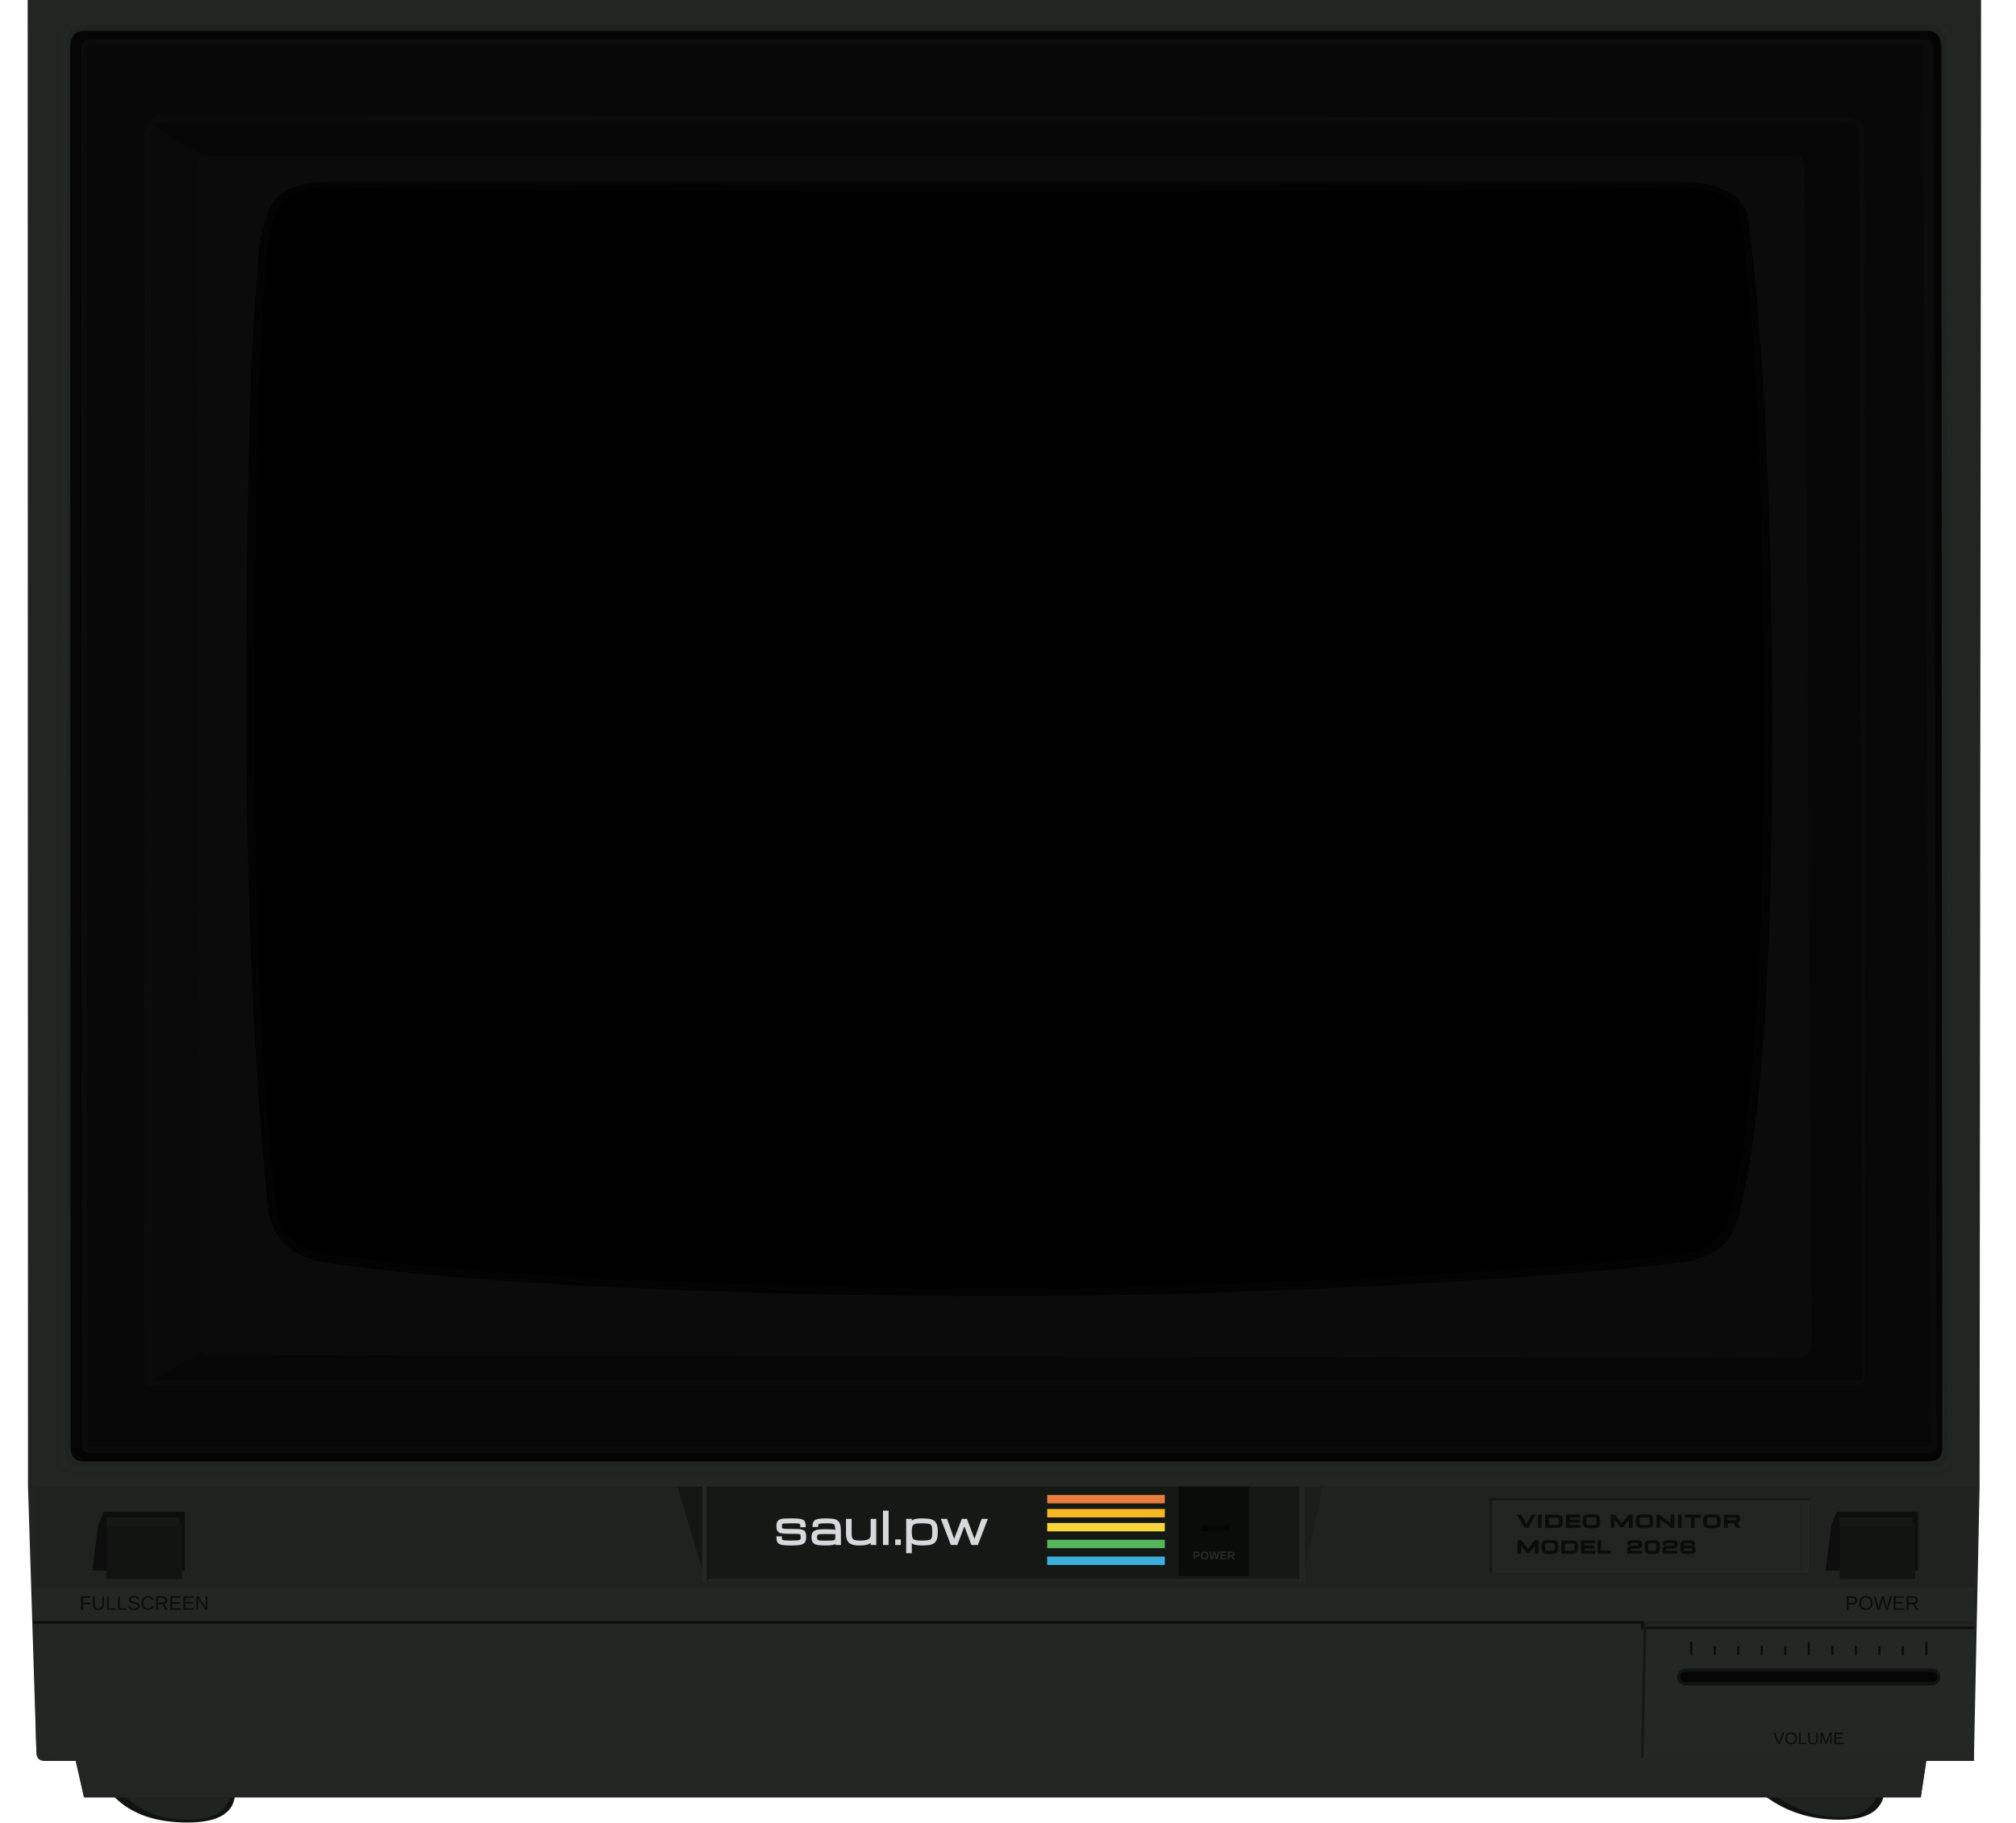
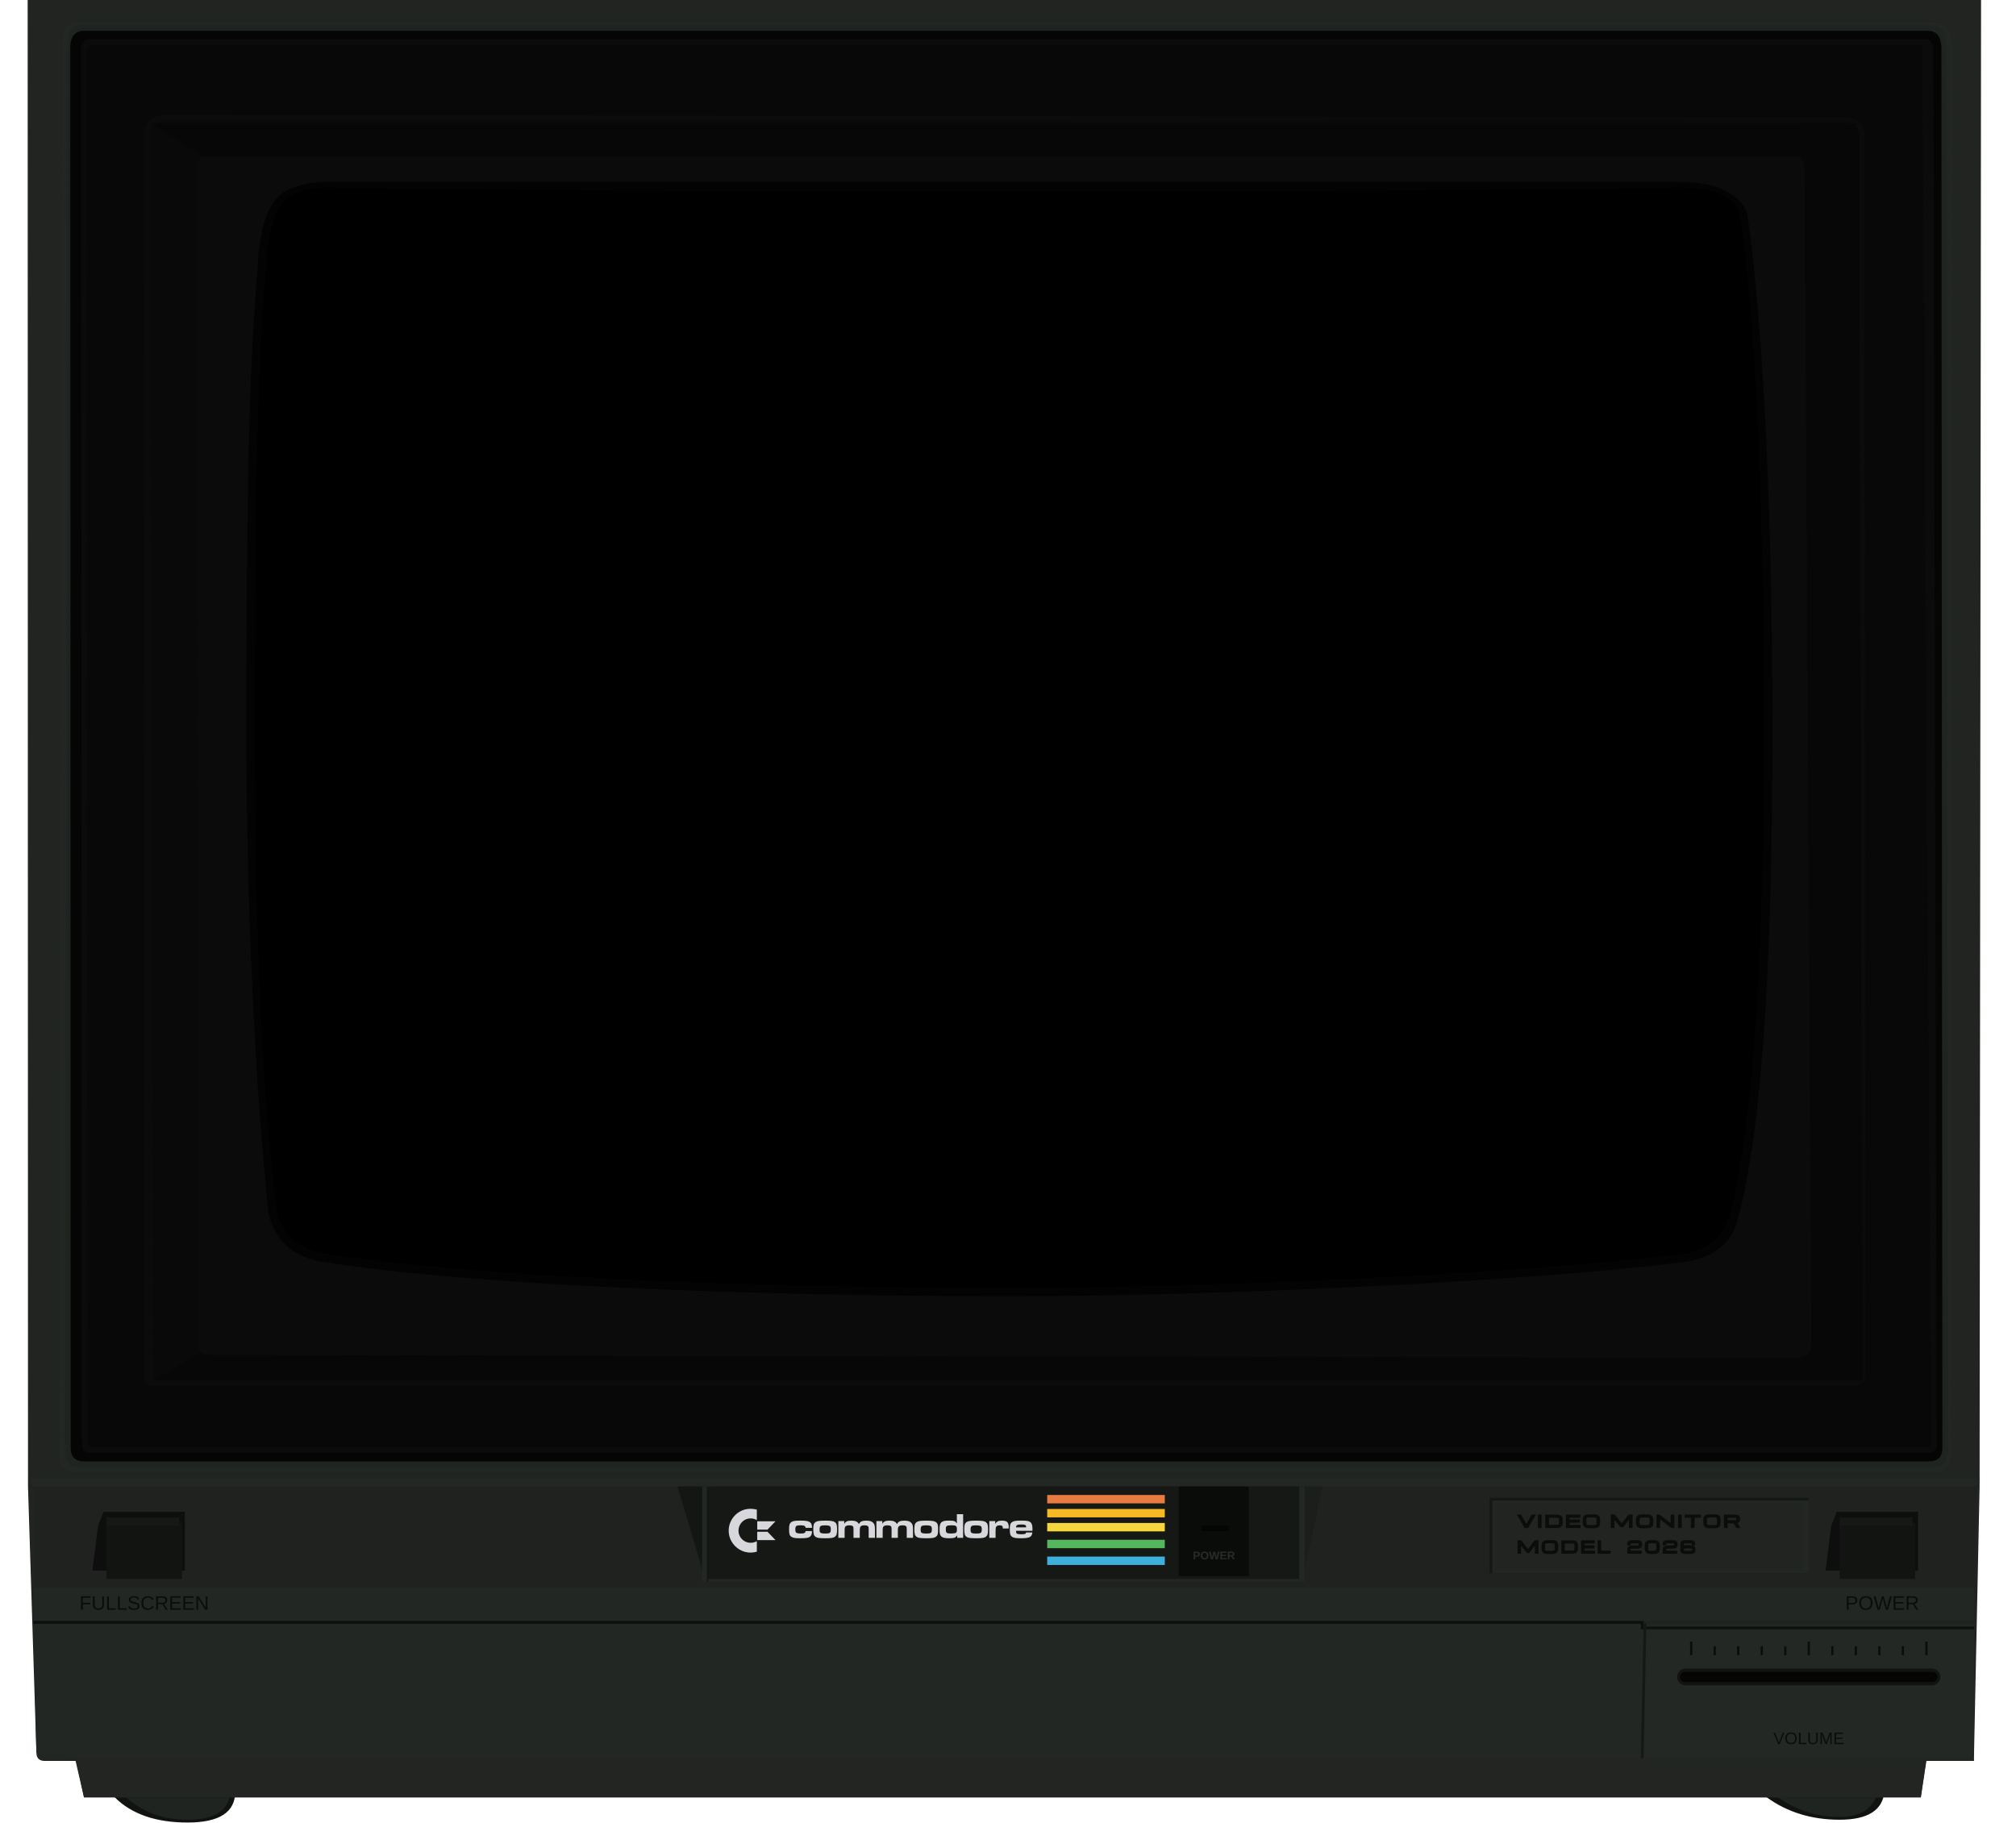
<svg xmlns="http://www.w3.org/2000/svg" width="360mm" height="325.5mm" viewBox="0 39 360 325.5" role="img" aria-labelledby="title desc">
  <g id="feet">
    <path fill="#111311" d="M20.5 359 H42 Q42 364.5 33.5 364.5 Q25 364.5 20.5 360 Z M315.5 359 H336.5 Q336 364 328.5 364 Q321 364 315.5 360 Z" />
    <path fill="#202420" d="M22.5 360 H41 Q40 364 33.5 364 Q27 364 22.5 360 Z M317.5 360 H335 Q333.5 363.5 328.5 363.5 Q322.5 363.5 317.5 360 Z" />
  </g>
  <g id="case">
    <path fill="#212421" d="M4.94 39 L353.76 39 L353.5 304.5 L352.5 352.5 L344 353.5 L343 360 L15 360 L13.5 353.5 L6.5 352 L5 304.5 Z" />
    <path fill="#222522" d="M13.5 353 L344 353 L343 360 L15 360 Z" />
  </g>
  <g id="lip">
    <path fill="#232723" d="M13.59 43 L344.64 43 Q348.52 43 348.61 47 L348.38 299 Q348.44 302 344.95 302 L14.04 302 Q10.54 302 10.6 298.5 L11.09 47 Q11.17 43 13.59 43 Z" />
    <path fill="#202420" d="M14.06 43.5 L344.65 43.5 Q347.56 43.5 347.64 47 L347.87 298.5 Q347.92 301 344.92 301 L14.06 301 Q11.56 301 11.61 298 L12.06 47 Q12.13 43.5 14.06 43.5 Z" />
    <path fill="#050505" d="M15.02 44.5 L344.19 44.5 Q346.61 44.5 346.68 47.5 L346.85 297.5 Q346.9 300 344.4 300 L15.08 300 Q12.58 300 12.62 297.5 L12.54 47.5 Q12.59 44.5 15.02 44.5 Z" />
  </g>
  <g id="bezel-outer">
    <path fill="#0a0b0a" d="M15.96 46 L343.74 46 Q345.19 46 345.24 48 L345.84 297 Q345.87 298.5 344.37 298.5 L16.1 298.5 Q14.6 298.5 14.63 297 L14.47 48 Q14.51 46 15.96 46 Z" />
    <path fill="#080808" d="M16.43 47 L343.28 47 L344.83 296.5 Q344.85 297.5 343.85 297.5 L16.62 297.5 Q15.62 297.5 15.63 296.5 L15.44 48 Q15.46 47 16.43 47 Z" />
  </g>
  <g id="bezel-step">
    <path fill="#0a0b0a" d="M29.81 59.5 L328.99 60 Q332.88 60 332.94 63 L333.09 284.5 Q333.13 286.5 330.64 286.5 L27.28 286.5 Q25.78 286.5 25.8 285 L25.87 63 Q25.93 59.5 29.81 59.5 Z" />
    <path fill="#090a09" d="M29.8 60.5 L329 60.5 Q331.92 60.5 331.97 63 L332.59 284.5 Q332.61 285.5 330.62 285.5 L27.29 285.5 L26.84 63 Q26.88 60.5 29.8 60.5 Z" />
    <path fill="#060706" d="M321.73 61 L329.01 61 Q331.93 61 331.97 63 L332.61 285.5 L27.29 285.5 L35.87 280.5 L322 280.5 Z" />
    <path fill="#080908" d="M29.79 61 L36.59 61 L35.87 280.5 L27.29 285.5 L26.84 63 Q26.87 61 29.79 61 Z" />
    <path fill="#060706" d="M26.84 61 L331.97 61 L321.74 67 L36.57 67 Z" />
  </g>
  <g id="bezel-inner">
    <path fill="#0a0b0a" d="M36.59 67 L320.27 67 Q322.21 67 322.25 69 L323.46 278.5 Q323.52 281.5 321.02 281.5 L37.36 281 Q35.37 281 35.4 279 L35.1 69 Q35.13 67 36.59 67 Z" />
    <path fill="#030303" d="M58 71.5 H300 Q309.5 71.5 312 77 C315 98 316.5 132 316.5 169.5 C316.5 207 315 239 310.5 256 Q309 263.5 300 264.5 C271 268 217 270.5 180 270.5 C134 270.5 84 268.5 58.5 264.5 Q50 263.5 48 256 C45.5 233 44 200 44 169.5 C44 127 44.5 104 46 87 Q46.5 74 52.5 72.5 Q55 71.5 58 71.5 Z" />
  </g>
  <path id="glass" fill="#000000" d="M58.5 72.5 C112 73.5 245 73.5 300 72.5 Q308 72.5 310.5 76.5 C313.5 94 315 130 315 169.5 C315 204 313.5 238 309 255.5 Q307.5 262 300 263 C271 266.5 217 269 180 269 C134 269 84 267 59 263 Q51 262 49.5 255.5 C46.5 233 45.5 200 45.5 169.5 C45.5 127 46 104 47.5 87 Q48 75 53 73.5 Q55 72.5 58.5 72.5 Z" />
  <g id="chin">
    <path fill="#1f221f" d="M6 304 H353 L352.5 329 H6 Z" />
    <path fill="#232723" d="M6 322.5 H352.5 V328.5 H6 Z" />
    <path fill="#232723" d="M5 303 H353.5 L353 304.5 H6 Z" />
    <path fill="#232723" d="M6 329 H352.5 V351.5 Q352.5 353.5 350.5 353.5 H8 Q6.5 353.5 6.5 352 Z" />
    <path fill="#0e0f0e" d="M6 328.5 H293.5 V329.5 H352.5 V330 H293 V329 H6 Z" />
    <path fill="#222522" d="M6.5 352 L14 353 H344 L352.5 352 V353.5 H8 Z" />
  </g>
  <g id="badge">
    <path fill="#151815" d="M121 304.5 H233 V321.5 H126 Z" />
    <path fill="#141614" d="M121 304.5 H125.4 V318.5 Z" />
    <path fill="#242824" d="M125.4 304.5 H126.2 V321.5 H125.4 Z" />
    <path fill="#232723" d="M232 304.5 H233 V321.5 H126.5 V321 H232 Z" />
    <path fill="#1b1e1b" d="M233 304.5 H236.2 L233 319.5 Z" />
    <rect x="127" y="304.5" width="105" height="16" fill="#151815" />
    <g id="wordmark">
-       <path transform="matrix(0.003819 0 0 -0.003819 138.250 314.800)" fill="#d8d7db" stroke="#d8d7db" stroke-width="70" stroke-linejoin="miter" d="M779 -22Q569 -22 441.5 -8.0Q314 6 248.5 44.0Q183 82 160.5 152.0Q138 222 138 334H322Q322 271 331.0 232.5Q340 194 382.0 173.5Q424 153 518.5 145.5Q613 138 784 138Q965 138 1065.5 145.5Q1166 153 1210.0 173.5Q1254 194 1263.5 233.0Q1273 272 1273 336Q1273 414 1259.0 453.0Q1245 492 1193.0 505.5Q1141 519 1027 520L569 525Q392 527 299.0 555.0Q206 583 172.0 653.5Q138 724 138 854Q138 975 175.5 1041.0Q213 1107 293.0 1135.0Q373 1163 501.0 1168.5Q629 1174 810 1174Q1023 1174 1148.5 1161.0Q1274 1148 1336.5 1112.0Q1399 1076 1418.5 1007.5Q1438 939 1438 829H1254Q1254 894 1245.0 931.5Q1236 969 1196.5 986.5Q1157 1004 1068.5 1009.0Q980 1014 820 1014Q638 1014 537.0 1010.0Q436 1006 391.0 991.0Q346 976 336.0 943.5Q326 911 326 854Q326 796 332.5 762.5Q339 729 367.0 712.0Q395 695 458.5 689.5Q522 684 636 683L1031 679Q1209 677 1301.5 649.5Q1394 622 1427.5 548.5Q1461 475 1461 336Q1461 211 1424.5 139.0Q1388 67 1308.0 32.5Q1228 -2 1097.5 -12.0Q967 -22 779 -22ZM2385 -22Q2178 -22 2043.5 -0.5Q1909 21 1843.5 94.0Q1778 167 1778 321Q1778 478 1839.5 551.5Q1901 625 2034.5 647.0Q2168 669 2385 669Q2561 669 2680.0 661.0Q2799 653 2893 633Q2891 766 2875.0 842.5Q2859 919 2815.0 956.0Q2771 993 2686.5 1003.5Q2602 1014 2462 1014Q2302 1014 2211.5 1007.0Q2121 1000 2080.0 982.0Q2039 964 2028.5 930.0Q2018 896 2018 842H1826Q1826 950 1855.5 1016.0Q1885 1082 1956.0 1116.0Q2027 1150 2150.5 1162.0Q2274 1174 2462 1174Q2664 1174 2787.5 1148.0Q2911 1122 2975.5 1054.5Q3040 987 3062.5 866.0Q3085 745 3085 554V0H2893V79Q2859 43 2799.0 21.0Q2739 -1 2639.5 -11.5Q2540 -22 2385 -22ZM2385 134Q2556 134 2658.0 138.0Q2760 142 2810.5 160.0Q2861 178 2877.0 218.0Q2893 258 2893 330V507L2385 513Q2250 515 2167.5 509.5Q2085 504 2042.0 485.5Q1999 467 1984.5 427.5Q1970 388 1970 321Q1970 256 1984.5 218.0Q1999 180 2042.0 162.0Q2085 144 2167.5 139.0Q2250 134 2385 134ZM3989 -22Q3763 -22 3633.0 27.5Q3503 77 3448.0 193.5Q3393 310 3393 512V1152H3586V512Q3586 398 3604.5 324.5Q3623 251 3670.0 210.5Q3717 170 3802.5 154.0Q3888 138 4023 138Q4223 138 4337.0 171.0Q4451 204 4498.5 274.5Q4546 345 4546 458V1152H4738V0H4546V153Q4504 95 4440.0 56.0Q4376 17 4269.0 -2.5Q4162 -22 3989 -22ZM5122 0V1536H5314V0ZM5694 0V192H5886V0ZM7424 582Q7424 725 7409.5 811.0Q7395 897 7346.0 940.5Q7297 984 7193.5 999.0Q7090 1014 6911 1014Q6748 1014 6647.0 999.0Q6546 984 6492.0 940.5Q6438 897 6418.0 811.0Q6398 725 6398 582Q6398 434 6418.0 345.0Q6438 256 6492.0 211.5Q6546 167 6647.0 152.5Q6748 138 6911 138Q7090 138 7193.5 152.5Q7297 167 7346.0 211.5Q7395 256 7409.5 345.0Q7424 434 7424 582ZM6206 -384V1152H6398V1021Q6471 1118 6598.5 1146.0Q6726 1174 6911 1174Q7105 1174 7239.5 1154.0Q7374 1134 7457.0 1074.0Q7540 1014 7578.0 896.0Q7616 778 7616 582Q7616 380 7578.0 259.0Q7540 138 7457.0 77.5Q7374 17 7239.5 -2.5Q7105 -22 6911 -22Q6726 -22 6598.5 6.0Q6471 34 6398 132V-384ZM8284 0 7842 1152H8060L8411 155H8413L8796 1152H8988L9367 155H9369L9724 1152H9942L9500 0H9244L8893 933H8891L8540 0Z" />
+       <g id="symbol" transform="translate(129.595 308.200) scale(0.07434)">
+         <g transform="translate(-192.3956,-684.4704)">
+           <g transform="translate(7.088128,3.5504)">
+             <g>
+               <path d="M 260.992,714.498 L 304.882,714.498 L 285.667,734.533 L 260.992,734.533 L 260.992,714.498 z " fill="#d8d7db" />
+               <path d="M 260.949,759.738 L 304.84,759.738 L 285.624,739.702 L 260.949,739.702 L 260.949,759.738 z " fill="#d8d7db" />
+               <path d="M 260.035,686.537 L 260.035,711.778 C 255.55,709.001 250.56,707.631 245.063,707.631 C 239.82,707.631 234.949,708.945 230.464,711.595 C 225.973,714.224 222.444,717.823 219.865,722.384 C 217.285,726.918 215.992,731.81 215.992,737.004 C 215.992,742.255 217.285,747.112 219.865,751.596 C 222.444,756.067 225.987,759.616 230.499,762.238 C 235.005,764.853 239.855,766.174 245.063,766.174 C 250.511,766.174 255.508,764.846 260.035,762.21 L 260.035,787.563 C 255.171,789.032 250.18,789.763 245.063,789.763 C 235.673,789.763 226.908,787.395 218.789,782.657 C 210.678,777.92 204.239,771.474 199.502,763.363 C 194.764,755.251 192.396,746.458 192.396,737.004 C 192.396,730.004 193.766,723.256 196.515,716.775 C 199.263,710.302 203.08,704.636 207.972,699.786 C 212.85,694.936 218.459,691.176 224.764,688.498 C 231.083,685.813 237.844,684.47 245.063,684.47 C 250.054,684.47 255.044,685.173 260.035,686.537" fill="#d8d7db" />
+             </g>
+             <g> </g>
+           </g>
+         </g>
+       </g>
+       <g id="word" transform="translate(133.169 308.609) scale(0.06341)">
+         <g transform="translate(-192.3956,-684.4704)">
+           <g transform="translate(7.088128,3.5504)">
+             <g> </g>
+             <g>
+               <path d="M 371.87,741.475 C 371.588,749.38 370.603,752.787 367.505,755.884 C 363.001,760.459 357.229,761.67 338.632,761.67 C 324.154,761.67 318.065,760.663 313.377,757.263 C 308.781,754.075 307.282,748.972 307.282,736.485 C 307.282,725.103 308.682,720.106 312.871,716.72 C 317.361,713.025 323.555,711.934 339.526,711.934 C 355.188,711.934 362.086,713.123 366.59,716.819 C 370.391,719.81 371.658,723.512 371.94,732.388 L 353.998,732.388 C 353.4,727.011 349.916,725.202 339.526,725.202 C 327.244,725.202 324.956,727.095 324.956,736.978 C 324.956,743.179 325.956,745.579 329.151,746.881 C 331.242,747.782 335.036,748.275 339.723,748.275 C 350.106,748.275 353.104,746.881 353.9,741.475 L 371.87,741.475 z " fill="#d8d7db" />
+               <path d="M 436.345,716.319 C 441.131,719.81 442.468,724.097 442.468,735.985 C 442.468,748.972 441.272,753.378 436.978,756.961 C 432.473,760.663 426.561,761.67 409.105,761.67 C 391.437,761.67 385.525,760.663 381.09,756.961 C 376.656,753.378 375.53,748.972 375.53,735.281 C 375.53,724.209 376.937,719.718 381.653,716.319 C 386.017,713.123 392.915,712.018 409.034,712.018 C 425.153,712.018 431.981,713.123 436.345,716.319 M 393.197,737.189 C 393.197,743.481 394.042,745.579 397.209,746.881 C 399.391,747.874 403.403,748.373 409.105,748.373 C 422.478,748.373 424.801,746.67 424.801,736.675 C 424.801,730.291 423.745,727.996 420.507,726.708 C 418.255,725.807 414.102,725.3 409.105,725.3 C 395.59,725.3 393.197,727.095 393.197,737.189" fill="#d8d7db" />
+               <path d="M 462.67,713.229 L 462.67,720.31 L 463.585,720.31 C 466.189,714.629 472.172,712.018 482.66,712.018 C 494.063,712.018 500.327,714.918 504.128,721.915 C 507.155,714.82 512.926,712.018 524.47,712.018 C 534.254,712.018 540.096,713.827 544.179,718.114 C 548.261,722.302 549.176,726.201 549.176,738.371 L 549.176,760.459 L 531.509,760.459 L 531.509,738.371 C 531.368,730.495 531.157,729.601 529.468,727.898 C 527.708,726.103 524.681,725.3 519.543,725.3 C 514.193,725.3 510.885,726.201 509.055,728.299 C 507.014,730.495 506.451,733.289 506.451,740.976 L 506.451,760.459 L 488.783,760.459 L 488.783,738.371 C 488.783,730.995 488.572,729.692 486.883,727.898 C 485.264,726.103 482.167,725.3 477.099,725.3 C 471.75,725.3 468.301,726.201 466.33,728.193 C 464.289,730.192 463.725,733.191 463.725,740.976 L 463.725,760.459 L 446.058,760.459 L 446.058,713.229 L 462.67,713.229 z " fill="#d8d7db" />
+               <path d="M 569.941,713.229 L 569.941,720.31 L 570.785,720.31 C 573.389,714.629 579.372,712.018 589.86,712.018 C 601.263,712.018 607.528,714.918 611.328,721.915 C 614.355,714.82 620.127,712.018 631.741,712.018 C 641.525,712.018 647.297,713.827 651.379,718.114 C 655.462,722.302 656.377,726.201 656.377,738.371 L 656.377,760.459 L 638.709,760.459 L 638.709,738.371 C 638.639,730.495 638.428,729.601 636.738,727.898 C 634.908,726.103 631.952,725.3 626.743,725.3 C 621.464,725.3 618.156,726.201 616.256,728.299 C 614.214,730.495 613.651,733.289 613.651,740.976 L 613.651,760.459 L 595.984,760.459 L 595.984,738.371 C 595.984,730.995 595.773,729.692 594.083,727.898 C 592.465,726.103 589.367,725.3 584.3,725.3 C 579.021,725.3 575.501,726.201 573.53,728.193 C 571.489,730.192 570.926,733.191 570.926,740.976 L 570.926,760.459 L 553.259,760.459 L 553.259,713.229 L 569.941,713.229 z " fill="#d8d7db" />
+               <path d="M 720.992,716.319 C 725.779,719.81 727.046,724.097 727.046,735.985 C 727.046,748.972 725.849,753.378 721.556,756.961 C 717.051,760.663 711.209,761.67 693.682,761.67 C 676.015,761.67 670.173,760.663 665.668,756.961 C 661.304,753.378 660.178,748.972 660.178,735.281 C 660.178,724.209 661.585,719.718 666.301,716.319 C 670.665,713.123 677.563,712.018 693.612,712.018 C 709.801,712.018 716.558,713.123 720.992,716.319 M 677.845,737.189 C 677.845,743.481 678.619,745.579 681.857,746.881 C 684.039,747.874 688.051,748.373 693.682,748.373 C 707.126,748.373 709.379,746.67 709.379,736.675 C 709.379,730.291 708.393,727.996 705.085,726.708 C 702.903,725.807 698.68,725.3 693.682,725.3 C 680.238,725.3 677.845,727.095 677.845,737.189" fill="#d8d7db" />
+               <path d="M 797.504,760.459 L 780.892,760.459 L 780.892,754.265 L 779.977,754.265 C 776.599,759.959 771.883,761.67 759.072,761.67 C 746.332,761.67 740.208,760.36 736.126,756.672 C 732.255,753.075 731.058,748.275 731.058,736.485 C 731.058,724.498 732.958,718.818 737.956,715.53 C 742.25,712.722 747.106,711.934 759.283,711.934 C 771.672,711.934 775.754,713.524 779.133,719.521 L 779.837,719.521 L 779.837,693.851 L 797.504,693.851 L 797.504,760.459 z M 748.725,736.288 C 748.725,746.67 750.696,748.275 763.999,748.275 C 770.475,748.275 775.261,747.479 777.303,746.079 C 779.274,744.769 779.977,742.271 779.977,736.773 C 779.977,727.011 777.655,725.202 765.055,725.202 C 751.118,725.202 748.725,726.807 748.725,736.288" fill="#d8d7db" />
+               <path d="M 861.486,716.319 C 866.273,719.81 867.61,724.097 867.61,735.985 C 867.61,748.972 866.414,753.378 862.12,756.961 C 857.615,760.663 851.702,761.67 834.246,761.67 C 816.579,761.67 810.737,760.663 806.232,756.961 C 801.798,753.378 800.742,748.972 800.742,735.281 C 800.742,724.209 802.149,719.718 806.795,716.319 C 811.23,713.123 818.128,712.018 834.176,712.018 C 850.365,712.018 857.122,713.123 861.486,716.319 M 818.409,737.189 C 818.409,743.481 819.183,745.579 822.421,746.881 C 824.533,747.874 828.545,748.373 834.246,748.373 C 847.62,748.373 849.943,746.67 849.943,736.675 C 849.943,730.291 848.957,727.996 845.649,726.708 C 843.467,725.807 839.244,725.3 834.246,725.3 C 820.802,725.3 818.409,727.095 818.409,737.189" fill="#d8d7db" />
+               <path d="M 887.882,713.229 L 887.882,720.31 L 888.797,720.31 C 892.035,714.313 897.032,712.018 906.957,712.018 C 921.175,712.018 925.962,716.819 925.962,730.995 L 925.962,734.19 L 909.35,734.19 C 909.35,727.194 907.309,725.3 900.059,725.3 C 896.047,725.3 892.738,726.504 891.049,728.7 C 889.36,730.995 888.867,733.592 888.867,740.884 L 888.867,760.459 L 871.2,760.459 L 871.2,713.229 L 887.882,713.229 z " fill="#d8d7db" />
+               <path d="M 992.407,745.382 C 991.07,758.467 984.594,761.67 959.325,761.67 C 945.67,761.67 939.194,760.459 934.901,757.263 C 930.255,753.772 928.918,749.063 928.918,736.978 C 928.918,724.301 930.255,719.606 935.253,716.122 C 939.898,712.926 945.74,711.934 961.155,711.934 C 977.063,711.934 982.694,712.926 986.988,716.41 C 991.14,719.909 992.759,725.202 992.759,735.887 C 992.759,736.485 992.759,738.674 992.689,740.673 L 946.515,740.673 C 946.515,745.473 947.078,747.064 948.767,748.373 C 950.668,749.774 954.328,750.379 960.733,750.379 C 971.995,750.379 974.107,749.577 974.81,745.382 L 992.407,745.382 z M 975.022,730.995 C 974.881,727.299 974.67,726.405 973.614,725.3 C 971.995,723.597 968.405,722.907 961.437,722.907 C 949.541,722.907 946.726,724.406 946.515,730.995 L 975.022,730.995 z " fill="#d8d7db" />
+             </g>
+           </g>
+         </g>
+       </g>
    </g>
    <rect x="187" y="306" width="21" height="1.5" fill="#e87b3f" />
    <rect x="187" y="308.5" width="21" height="1.5" fill="#f6b824" />
    <rect x="187" y="311" width="21" height="1.5" fill="#f7d53c" />
    <rect x="187" y="314" width="21" height="1.5" fill="#54b65d" />
    <rect x="187" y="317" width="21" height="1.5" fill="#3dafdc" />
    <rect x="210.5" y="304.5" width="12.5" height="16" fill="#0a0c0a" />
    <rect x="214.5" y="311.5" width="5" height="1" fill="#050505" />
    <text x="213" y="317.5" font-family="Arial, sans-serif" font-size="2" font-weight="bold" fill="#272b27">POWER</text>
  </g>
  <g id="model-plate">
    <path fill="#151815" d="M266 306.5 H323 V320 H266 Z" />
    <path fill="#232723" d="M266.5 307 H323 V320 H266.5 Z" />
    <rect x="267" y="307.5" width="55" height="12" fill="#212421" />
    <g fill="#0b0d0b" stroke="#0b0d0b" stroke-linejoin="miter">
      <path transform="matrix(0.001454 0 0 -0.001335 271.076 311.725)" stroke-width="262" d="M896 0 68 1536H288L1024 136L1760 1536H1977L1152 0ZM2570 0V1536H2762V0ZM3480 0V1536H4620Q4845 1536 4990.0 1509.0Q5135 1482 5216.5 1404.5Q5298 1327 5330.5 1179.0Q5363 1031 5363 788V748Q5363 513 5330.5 365.5Q5298 218 5216.5 138.5Q5135 59 4990.0 29.5Q4845 0 4620 0ZM3672 166H4620Q4799 166 4908.0 183.0Q5017 200 5074.0 257.0Q5131 314 5151.0 431.0Q5171 548 5171 748V788Q5171 954 5159.0 1062.0Q5147 1170 5114.5 1232.5Q5082 1295 5020.5 1324.5Q4959 1354 4861.0 1362.0Q4763 1370 4620 1370H3672ZM6013 0V1536H7521V1376H6205V864H7466V704H6205V160H7549V0ZM8814 -32Q8589 -32 8444.0 -1.5Q8299 29 8217.5 111.0Q8136 193 8103.5 347.0Q8071 501 8071 748V788Q8071 992 8091.0 1130.5Q8111 1269 8160.0 1356.0Q8209 1443 8293.5 1489.0Q8378 1535 8506.0 1551.5Q8634 1568 8814 1568H9217Q9397 1568 9525.0 1551.5Q9653 1535 9737.5 1489.0Q9822 1443 9871.0 1356.0Q9920 1269 9940.0 1130.5Q9960 992 9960 788V748Q9960 501 9927.5 347.0Q9895 193 9813.5 111.0Q9732 29 9587.0 -1.5Q9442 -32 9217 -32ZM8814 134H9217Q9360 134 9458.0 144.0Q9556 154 9617.5 187.0Q9679 220 9711.5 287.0Q9744 354 9756.0 466.0Q9768 578 9768 748V788Q9768 964 9756.0 1078.0Q9744 1192 9711.5 1258.0Q9679 1324 9617.5 1354.5Q9556 1385 9458.0 1393.5Q9360 1402 9217 1402H8814Q8671 1402 8573.0 1393.5Q8475 1385 8413.5 1354.5Q8352 1324 8319.5 1258.0Q8287 1192 8275.0 1078.0Q8263 964 8263 788V748Q8263 578 8275.0 466.0Q8287 354 8319.5 287.0Q8352 220 8413.5 187.0Q8475 154 8573.0 144.0Q8671 134 8814 134ZM11526 0V1536H11812L12741 283L13656 1536H13942V0H13750V1362L12833 101H12659L11718 1362V0ZM15339 -32Q15114 -32 14969.0 -1.5Q14824 29 14742.5 111.0Q14661 193 14628.5 347.0Q14596 501 14596 748V788Q14596 992 14616.0 1130.5Q14636 1269 14685.0 1356.0Q14734 1443 14818.5 1489.0Q14903 1535 15031.0 1551.5Q15159 1568 15339 1568H15742Q15922 1568 16050.0 1551.5Q16178 1535 16262.5 1489.0Q16347 1443 16396.0 1356.0Q16445 1269 16465.0 1130.5Q16485 992 16485 788V748Q16485 501 16452.5 347.0Q16420 193 16338.5 111.0Q16257 29 16112.0 -1.5Q15967 -32 15742 -32ZM15339 134H15742Q15885 134 15983.0 144.0Q16081 154 16142.5 187.0Q16204 220 16236.5 287.0Q16269 354 16281.0 466.0Q16293 578 16293 748V788Q16293 964 16281.0 1078.0Q16269 1192 16236.5 1258.0Q16204 1324 16142.5 1354.5Q16081 1385 15983.0 1393.5Q15885 1402 15742 1402H15339Q15196 1402 15098.0 1393.5Q15000 1385 14938.5 1354.5Q14877 1324 14844.5 1258.0Q14812 1192 14800.0 1078.0Q14788 964 14788 788V748Q14788 578 14800.0 466.0Q14812 354 14844.5 287.0Q14877 220 14938.5 187.0Q15000 154 15098.0 144.0Q15196 134 15339 134ZM17135 0V1536H17335L18878 237H18880V1536H19072V0H18872L17329 1310H17327V0ZM19786 0V1536H19978V0ZM21362 0V1376H20594V1536H22322V1376H21554V0ZM23617 -32Q23392 -32 23247.0 -1.5Q23102 29 23020.5 111.0Q22939 193 22906.5 347.0Q22874 501 22874 748V788Q22874 992 22894.0 1130.5Q22914 1269 22963.0 1356.0Q23012 1443 23096.5 1489.0Q23181 1535 23309.0 1551.5Q23437 1568 23617 1568H24020Q24200 1568 24328.0 1551.5Q24456 1535 24540.5 1489.0Q24625 1443 24674.0 1356.0Q24723 1269 24743.0 1130.5Q24763 992 24763 788V748Q24763 501 24730.5 347.0Q24698 193 24616.5 111.0Q24535 29 24390.0 -1.5Q24245 -32 24020 -32ZM23617 134H24020Q24163 134 24261.0 144.0Q24359 154 24420.5 187.0Q24482 220 24514.5 287.0Q24547 354 24559.0 466.0Q24571 578 24571 748V788Q24571 964 24559.0 1078.0Q24547 1192 24514.5 1258.0Q24482 1324 24420.5 1354.5Q24359 1385 24261.0 1393.5Q24163 1402 24020 1402H23617Q23474 1402 23376.0 1393.5Q23278 1385 23216.5 1354.5Q23155 1324 23122.5 1258.0Q23090 1192 23078.0 1078.0Q23066 964 23066 788V748Q23066 578 23078.0 466.0Q23090 354 23122.5 287.0Q23155 220 23216.5 187.0Q23278 154 23376.0 144.0Q23474 134 23617 134ZM25417 1536H26445Q26670 1536 26807.5 1516.0Q26945 1496 27016.0 1447.0Q27087 1398 27112.0 1313.0Q27137 1228 27137 1098V1058Q27137 938 27108.5 851.5Q27080 765 26999.0 711.5Q26918 658 26759 636L27093 0H26901L26574 622Q26554 621 26532.5 621.0Q26511 621 26488 621H25609V0H25417ZM25609 787H26458Q26629 787 26727.5 798.5Q26826 810 26872.5 839.0Q26919 868 26932.0 921.0Q26945 974 26945 1058V1098Q26945 1193 26927.0 1248.0Q26909 1303 26855.0 1329.0Q26801 1355 26694.0 1362.5Q26587 1370 26408 1370H25609Z" />
      <path transform="matrix(0.001392 0 0 -0.001335 270.902 316.325)" stroke-width="262" d="M196 0V1536H482L1411 283L2326 1536H2612V0H2420V1362L1503 101H1329L388 1362V0ZM4009 -32Q3784 -32 3639.0 -1.5Q3494 29 3412.5 111.0Q3331 193 3298.5 347.0Q3266 501 3266 748V788Q3266 992 3286.0 1130.5Q3306 1269 3355.0 1356.0Q3404 1443 3488.5 1489.0Q3573 1535 3701.0 1551.5Q3829 1568 4009 1568H4412Q4592 1568 4720.0 1551.5Q4848 1535 4932.5 1489.0Q5017 1443 5066.0 1356.0Q5115 1269 5135.0 1130.5Q5155 992 5155 788V748Q5155 501 5122.5 347.0Q5090 193 5008.5 111.0Q4927 29 4782.0 -1.5Q4637 -32 4412 -32ZM4009 134H4412Q4555 134 4653.0 144.0Q4751 154 4812.5 187.0Q4874 220 4906.5 287.0Q4939 354 4951.0 466.0Q4963 578 4963 748V788Q4963 964 4951.0 1078.0Q4939 1192 4906.5 1258.0Q4874 1324 4812.5 1354.5Q4751 1385 4653.0 1393.5Q4555 1402 4412 1402H4009Q3866 1402 3768.0 1393.5Q3670 1385 3608.5 1354.5Q3547 1324 3514.5 1258.0Q3482 1192 3470.0 1078.0Q3458 964 3458 788V748Q3458 578 3470.0 466.0Q3482 354 3514.5 287.0Q3547 220 3608.5 187.0Q3670 154 3768.0 144.0Q3866 134 4009 134ZM5809 0V1536H6949Q7174 1536 7319.0 1509.0Q7464 1482 7545.5 1404.5Q7627 1327 7659.5 1179.0Q7692 1031 7692 788V748Q7692 513 7659.5 365.5Q7627 218 7545.5 138.5Q7464 59 7319.0 29.5Q7174 0 6949 0ZM6001 166H6949Q7128 166 7237.0 183.0Q7346 200 7403.0 257.0Q7460 314 7480.0 431.0Q7500 548 7500 748V788Q7500 954 7488.0 1062.0Q7476 1170 7443.5 1232.5Q7411 1295 7349.5 1324.5Q7288 1354 7190.0 1362.0Q7092 1370 6949 1370H6001ZM8342 0V1536H9850V1376H8534V864H9795V704H8534V160H9878V0ZM10464 0V1536H10656V160H11872V0ZM14256 371Q14256 505 14281.0 596.0Q14306 687 14377.0 742.0Q14448 797 14583.5 821.5Q14719 846 14939 847H15297Q15453 847 15540.5 857.5Q15628 868 15668.0 897.5Q15708 927 15717.5 983.5Q15727 1040 15727 1132Q15727 1228 15709.0 1283.0Q15691 1338 15638.0 1363.0Q15585 1388 15481.5 1395.0Q15378 1402 15207 1402H14989Q14810 1402 14702.5 1395.0Q14595 1388 14540.0 1363.0Q14485 1338 14466.5 1283.0Q14448 1228 14448 1132H14256Q14256 1263 14285.5 1348.0Q14315 1433 14392.5 1481.0Q14470 1529 14612.0 1548.5Q14754 1568 14979 1568H15217Q15434 1568 15572.0 1548.5Q15710 1529 15785.5 1481.0Q15861 1433 15890.0 1348.0Q15919 1263 15919 1132Q15919 964 15874.5 866.5Q15830 769 15718.5 727.5Q15607 686 15404 686H14964Q14785 686 14681.0 674.0Q14577 662 14527.0 628.5Q14477 595 14462.5 533.0Q14448 471 14448 371V160H15858V0H14256ZM17996 788Q17996 964 17984.0 1078.0Q17972 1192 17939.5 1258.0Q17907 1324 17845.5 1354.5Q17784 1385 17686.0 1393.5Q17588 1402 17445 1402H17239Q17096 1402 16998.0 1393.5Q16900 1385 16838.5 1354.5Q16777 1324 16744.5 1258.0Q16712 1192 16700.0 1078.0Q16688 964 16688 788V748Q16688 578 16700.0 466.0Q16712 354 16744.5 287.0Q16777 220 16838.5 187.0Q16900 154 16998.0 144.0Q17096 134 17239 134H17445Q17588 134 17686.0 144.0Q17784 154 17845.5 187.0Q17907 220 17939.5 287.0Q17972 354 17984.0 466.0Q17996 578 17996 748ZM16496 748V788Q16496 992 16516.0 1130.5Q16536 1269 16585.0 1356.0Q16634 1443 16718.5 1489.0Q16803 1535 16931.0 1551.5Q17059 1568 17239 1568H17445Q17625 1568 17753.0 1551.5Q17881 1535 17965.5 1489.0Q18050 1443 18099.0 1356.0Q18148 1269 18168.0 1130.5Q18188 992 18188 788V748Q18188 501 18155.5 347.0Q18123 193 18041.5 111.0Q17960 29 17815.0 -1.5Q17670 -32 17445 -32H17239Q17014 -32 16869.0 -1.5Q16724 29 16642.5 111.0Q16561 193 16528.5 347.0Q16496 501 16496 748ZM18812 371Q18812 505 18837.0 596.0Q18862 687 18933.0 742.0Q19004 797 19139.5 821.5Q19275 846 19495 847H19853Q20009 847 20096.5 857.5Q20184 868 20224.0 897.5Q20264 927 20273.5 983.5Q20283 1040 20283 1132Q20283 1228 20265.0 1283.0Q20247 1338 20194.0 1363.0Q20141 1388 20037.5 1395.0Q19934 1402 19763 1402H19545Q19366 1402 19258.5 1395.0Q19151 1388 19096.0 1363.0Q19041 1338 19022.5 1283.0Q19004 1228 19004 1132H18812Q18812 1263 18841.5 1348.0Q18871 1433 18948.5 1481.0Q19026 1529 19168.0 1548.5Q19310 1568 19535 1568H19773Q19990 1568 20128.0 1548.5Q20266 1529 20341.5 1481.0Q20417 1433 20446.0 1348.0Q20475 1263 20475 1132Q20475 964 20430.5 866.5Q20386 769 20274.5 727.5Q20163 686 19960 686H19520Q19341 686 19237.0 674.0Q19133 662 19083.0 628.5Q19033 595 19018.5 533.0Q19004 471 19004 371V160H20414V0H18812ZM21777 -32Q21552 -32 21414.0 -8.0Q21276 16 21203.0 71.0Q21130 126 21104.5 217.5Q21079 309 21079 444V1122Q21079 1253 21108.5 1339.5Q21138 1426 21215.5 1476.0Q21293 1526 21435.0 1547.0Q21577 1568 21802 1568H22040Q22261 1568 22397.5 1548.5Q22534 1529 22606.0 1481.0Q22678 1433 22703.5 1348.0Q22729 1263 22729 1132H22537Q22537 1228 22522.5 1283.0Q22508 1338 22458.5 1363.0Q22409 1388 22307.0 1395.0Q22205 1402 22030 1402H21812Q21633 1402 21525.5 1393.5Q21418 1385 21363.0 1358.0Q21308 1331 21289.5 1274.5Q21271 1218 21271 1122V772Q21362 877 21602 877H22130Q22339 877 22465.0 853.5Q22591 830 22655.5 778.5Q22720 727 22741.5 644.5Q22763 562 22763 444Q22763 309 22737.5 217.5Q22712 126 22639.0 71.0Q22566 16 22428.0 -8.0Q22290 -32 22065 -32ZM22571 444Q22571 533 22557.0 587.0Q22543 641 22494.0 669.0Q22445 697 22342.0 706.5Q22239 716 22060 716H21782Q21603 716 21500.0 706.5Q21397 697 21348.0 669.0Q21299 641 21285.0 587.0Q21271 533 21271 444Q21271 344 21285.5 283.0Q21300 222 21350.0 189.5Q21400 157 21504.0 145.5Q21608 134 21787 134H22055Q22234 134 22338.0 145.5Q22442 157 22492.0 189.5Q22542 222 22556.5 283.0Q22571 344 22571 444Z" />
    </g>
  </g>
  <g id="power-button">
    <path fill="#0d0e0d" d="M327 311.5 L328 309 H342.5 V319.5 H326 Z" />
    <path fill="#121412" d="M328.5 311 H342 V321 H328.5 Z" />
    <path fill="#151815" d="M328.5 310 H341.5 V311.5 H328.5 Z" />
    <text x="329.5" y="326.5" font-family="Arial, sans-serif" font-size="3.5" textLength="12" lengthAdjust="spacingAndGlyphs" fill="#0b0d0b">POWER</text>
  </g>
  <g id="fullscreen-button">
    <path transform="translate(-309.5 0)" fill="#0d0e0d" d="M327 311.5 L328 309 H342.5 V319.5 H326 Z" />
    <path transform="translate(-309.5 0)" fill="#121412" d="M328.5 311 H342 V321 H328.5 Z" />
    <path transform="translate(-309.5 0)" fill="#151815" d="M328.5 310 H341.5 V311.5 H328.5 Z" />
    <text x="25.75" y="326.5" text-anchor="middle" font-family="Arial, sans-serif" font-size="3.5" textLength="20" lengthAdjust="spacingAndGlyphs" fill="#0b0d0b">FULLSCREEN</text>
  </g>
  <g id="volume-panel">
    <path fill="#242824" d="M293.5 330 H352.5 V351.5 Q352.5 353 350.5 353 H293 Z" />
    <path fill="#151815" d="M293.5 329 H294 L293.5 353 H293 Z" />
    <g id="volume-slider">
      <path fill="none" stroke="#0b0d0b" stroke-width="0.4" d="M302.0 332.2 V334.6 M306.2 333 V334.6 M310.4 333 V334.6 M314.6 333 V334.6 M318.8 333 V334.6 M323.0 332.2 V334.6 M327.2 333 V334.6 M331.4 333 V334.6 M335.6 333 V334.6 M339.8 333 V334.6 M344.0 332.2 V334.6" />
      <rect x="299.5" y="337" width="47" height="3" rx="1.5" fill="#111311" />
      <rect x="300" y="337.6" width="46" height="1.8" rx="0.9" fill="#050505" />
    </g>
    <text x="323" y="350.5" font-family="Arial, sans-serif" font-size="3" fill="#0b0d0b" text-anchor="middle">VOLUME</text>
  </g>
</svg>
